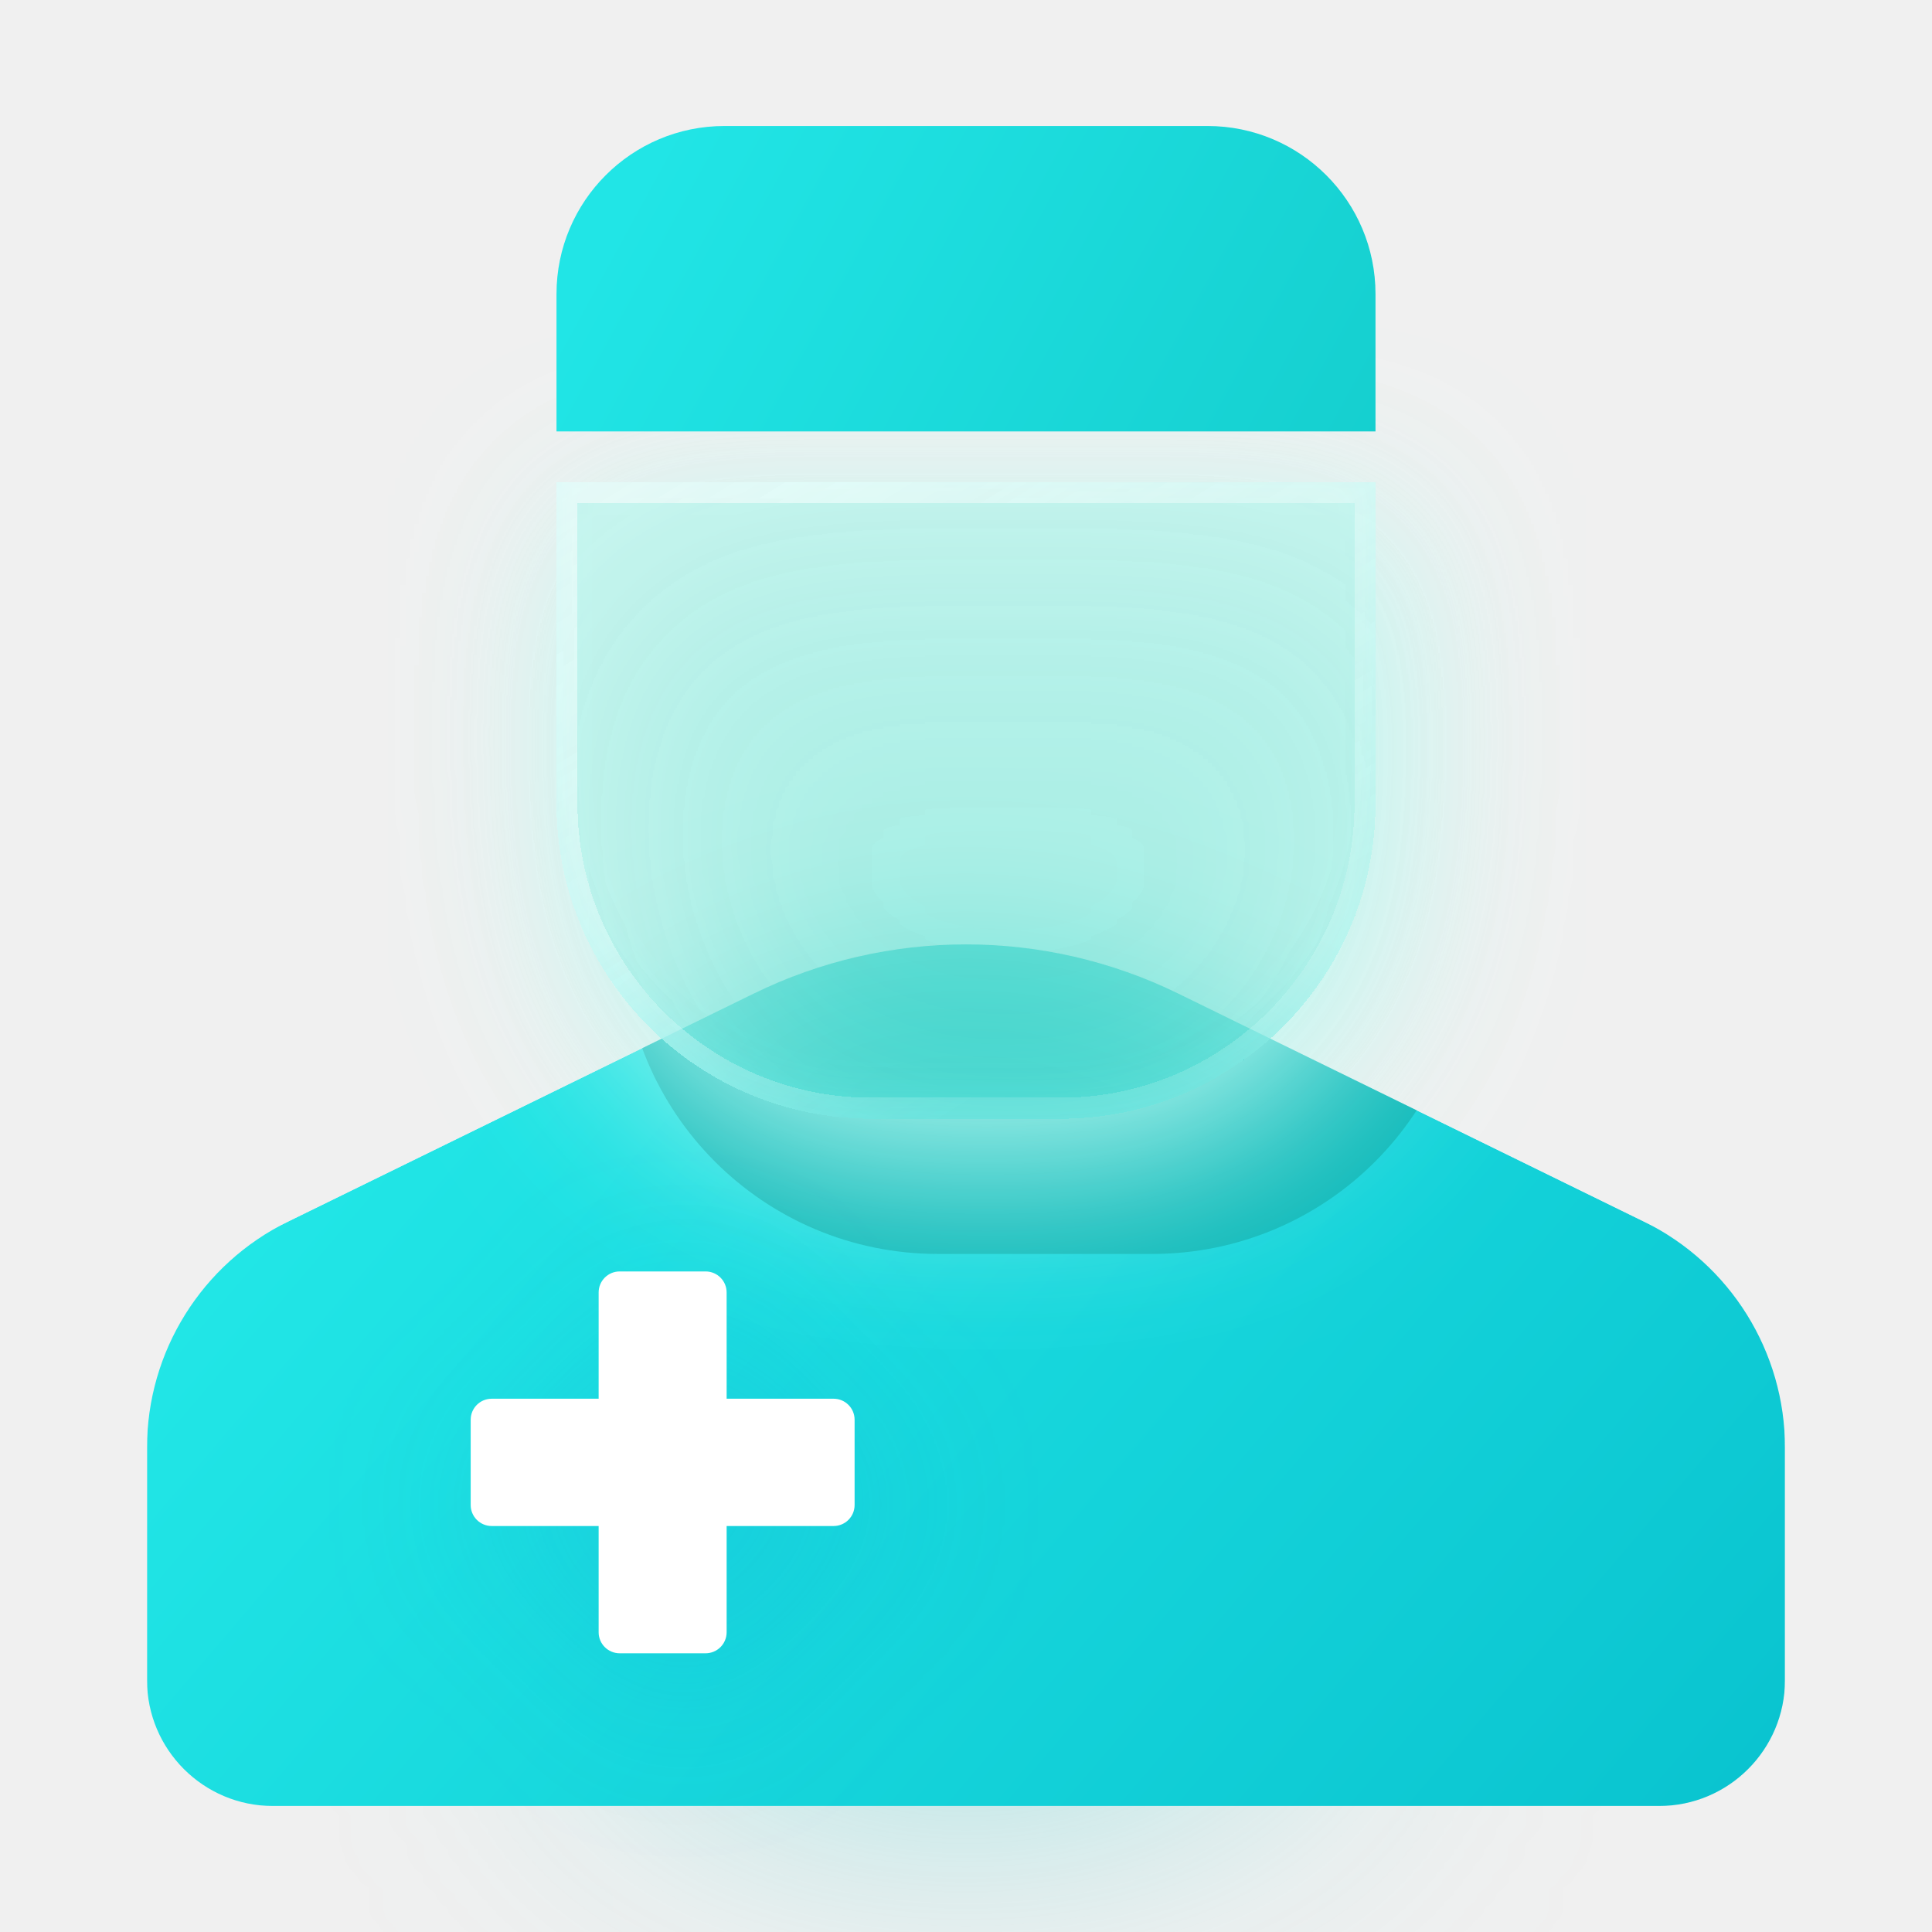
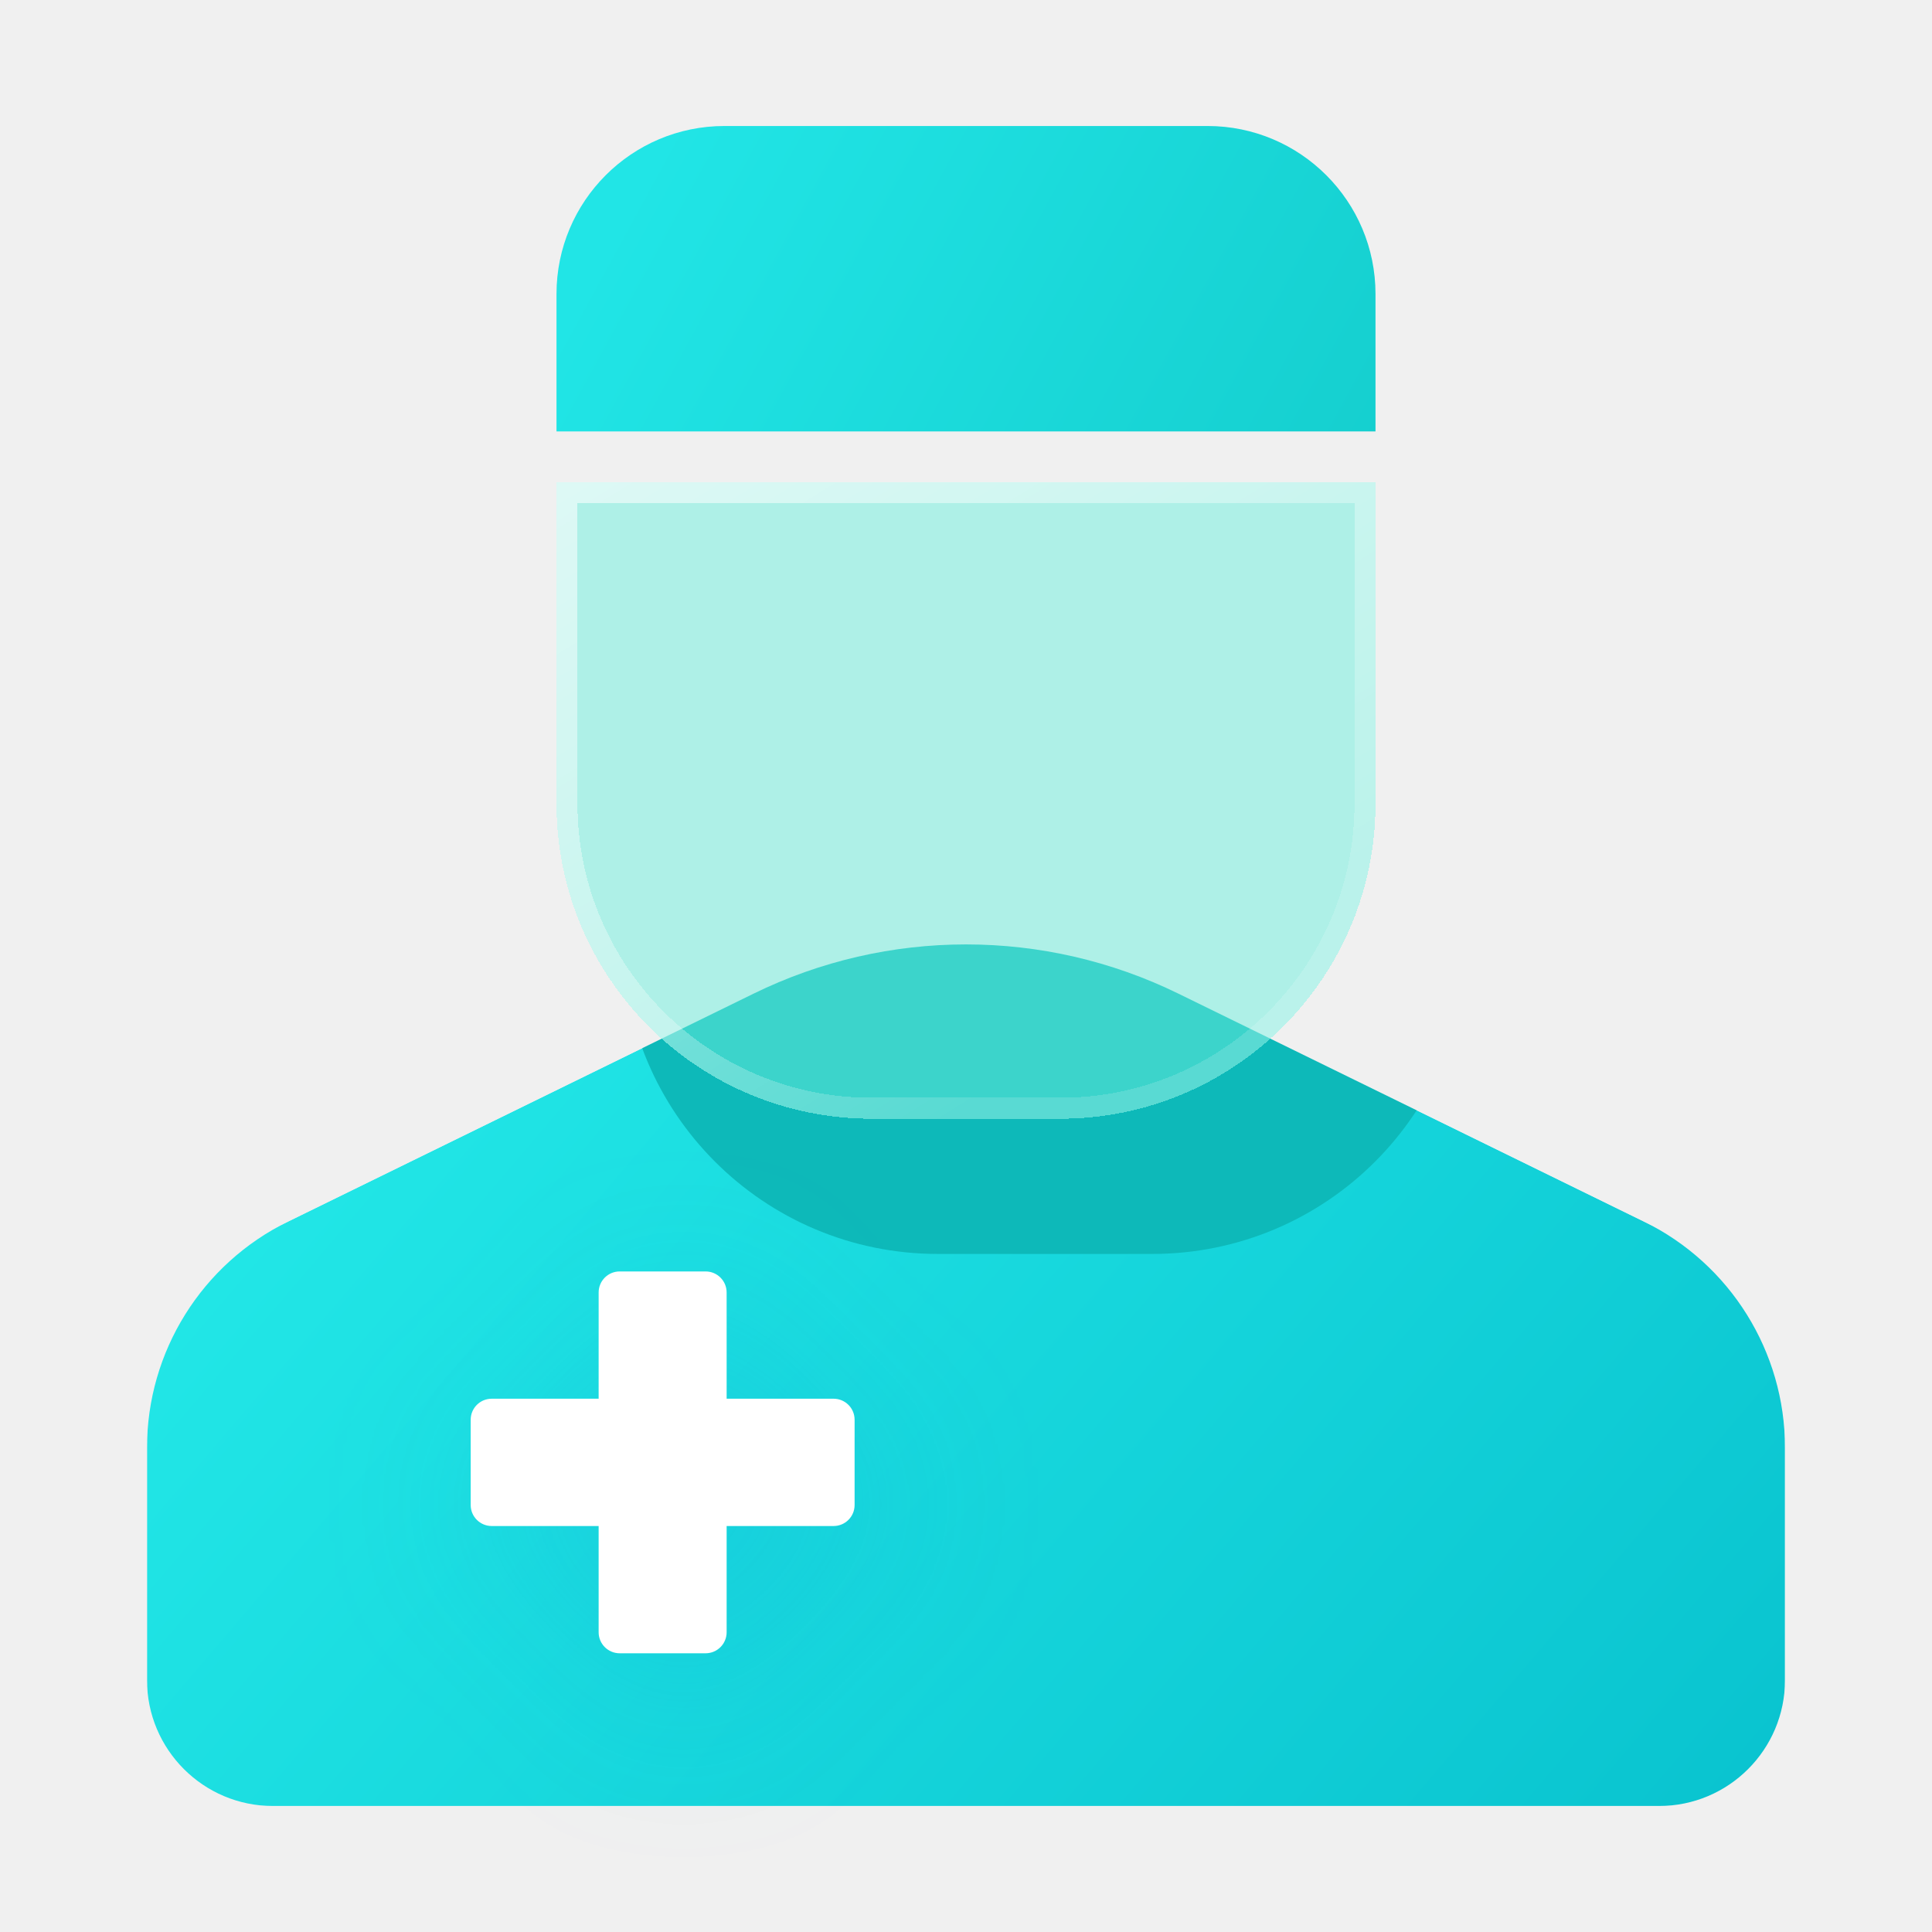
<svg xmlns="http://www.w3.org/2000/svg" width="92" height="92" viewBox="0 0 92 92" fill="none">
-   <g filter="url(#filter0_f_781_8517)">
+   <g>
    <ellipse cx="46" cy="78" rx="16" ry="6" fill="#15CFCF" fill-opacity="0.5" />
  </g>
-   <g filter="url(#filter1_b_781_8517)">
+   <g>
    <mask id="mask0_781_8517" style="mask-type:alpha" maskUnits="userSpaceOnUse" x="7" y="44" width="78" height="42">
      <path d="M7 61.459L35.886 47.316C42.267 44.191 49.733 44.191 56.114 47.316L85 61.459V86H7V61.459Z" fill="#25D9C3" />
    </mask>
    <g mask="url(#mask0_781_8517)">
      <path d="M7 68.945C7 64.363 9.608 60.182 13.723 58.167L33.687 48.392C41.455 44.589 50.545 44.589 58.313 48.392L78.277 58.167C82.391 60.182 85 64.363 85 68.945V80C85 83.314 82.314 86 79 86H13C9.686 86 7 83.314 7 80V68.945Z" fill="url(#paint0_linear_781_8517)" />
      <path d="M29.654 28.704H69.873V44.711C69.873 52.995 63.157 59.711 54.873 59.711H44.654C36.37 59.711 29.654 52.995 29.654 44.711V28.704Z" fill="#0DB9B9" />
    </g>
-     <g filter="url(#filter2_bdii_781_8517)">
+     <g>
      <path d="M26.5 22.97H65.5V38.273C65.5 46.557 58.784 53.273 50.5 53.273H41.5C33.216 53.273 26.5 46.557 26.5 38.273V22.97Z" fill="#6DF0DF" fill-opacity="0.5" shape-rendering="crispEdges" />
      <path d="M27 23.47H65V38.273C65 46.281 58.508 52.773 50.5 52.773H41.5C33.492 52.773 27 46.281 27 38.273V23.47Z" stroke="url(#paint1_linear_781_8517)" shape-rendering="crispEdges" />
    </g>
    <path fill-rule="evenodd" clip-rule="evenodd" d="M34.5 6C30.082 6 26.5 9.582 26.5 14V20.545H65.5V14C65.5 9.582 61.918 6 57.5 6H34.5Z" fill="url(#paint2_linear_781_8517)" />
    <g filter="url(#filter3_d_781_8517)">
      <path fill-rule="evenodd" clip-rule="evenodd" d="M28.507 77.727C28.507 78.279 28.955 78.727 29.507 78.727H33.601C34.153 78.727 34.601 78.279 34.601 77.727V72.667H39.695C40.247 72.667 40.695 72.219 40.695 71.667V67.606C40.695 67.054 40.247 66.606 39.695 66.606H34.601V61.545C34.601 60.993 34.153 60.545 33.601 60.545L29.507 60.545C28.955 60.545 28.507 60.993 28.507 61.545L28.507 66.606H23.414C22.861 66.606 22.414 67.054 22.414 67.606V71.667C22.414 72.219 22.861 72.667 23.414 72.667H28.507L28.507 77.727Z" fill="white" />
    </g>
  </g>
  <defs>
-     <filter id="filter0_f_781_8517" x="14" y="56" width="64" height="44" filterUnits="userSpaceOnUse" color-interpolation-filters="sRGB">
+     <filter x="14" y="56" width="64" height="44" filterUnits="userSpaceOnUse" color-interpolation-filters="sRGB">
      <feFlood flood-opacity="0" result="BackgroundImageFix" />
      <feBlend mode="normal" in="SourceGraphic" in2="BackgroundImageFix" result="shape" />
      <feGaussianBlur stdDeviation="8" result="effect1_foregroundBlur_781_8517" />
    </filter>
    <filter id="filter1_b_781_8517" x="3" y="2" width="86" height="88" filterUnits="userSpaceOnUse" color-interpolation-filters="sRGB">
      <feFlood flood-opacity="0" result="BackgroundImageFix" />
      <feGaussianBlur in="BackgroundImage" stdDeviation="2" />
      <feComposite in2="SourceAlpha" operator="in" result="effect1_backgroundBlur_781_8517" />
      <feBlend mode="normal" in="SourceGraphic" in2="effect1_backgroundBlur_781_8517" result="shape" />
    </filter>
    <filter id="filter2_bdii_781_8517" x="18.5" y="14.97" width="57" height="49.303" filterUnits="userSpaceOnUse" color-interpolation-filters="sRGB">
      <feFlood flood-opacity="0" result="BackgroundImageFix" />
      <feGaussianBlur in="BackgroundImage" stdDeviation="4" />
      <feComposite in2="SourceAlpha" operator="in" result="effect1_backgroundBlur_781_8517" />
      <feColorMatrix in="SourceAlpha" type="matrix" values="0 0 0 0 0 0 0 0 0 0 0 0 0 0 0 0 0 0 127 0" result="hardAlpha" />
      <feOffset dx="1" dy="2" />
      <feGaussianBlur stdDeviation="4.5" />
      <feComposite in2="hardAlpha" operator="out" />
      <feColorMatrix type="matrix" values="0 0 0 0 0.725 0 0 0 0 0.973 0 0 0 0 0.941 0 0 0 1 0" />
      <feBlend mode="multiply" in2="effect1_backgroundBlur_781_8517" result="effect2_dropShadow_781_8517" />
      <feBlend mode="normal" in="SourceGraphic" in2="effect2_dropShadow_781_8517" result="shape" />
      <feColorMatrix in="SourceAlpha" type="matrix" values="0 0 0 0 0 0 0 0 0 0 0 0 0 0 0 0 0 0 127 0" result="hardAlpha" />
      <feOffset dy="-1" />
      <feGaussianBlur stdDeviation="1" />
      <feComposite in2="hardAlpha" operator="arithmetic" k2="-1" k3="1" />
      <feColorMatrix type="matrix" values="0 0 0 0 0.342 0 0 0 0 1 0 0 0 0 1 0 0 0 0.15 0" />
      <feBlend mode="normal" in2="shape" result="effect3_innerShadow_781_8517" />
      <feColorMatrix in="SourceAlpha" type="matrix" values="0 0 0 0 0 0 0 0 0 0 0 0 0 0 0 0 0 0 127 0" result="hardAlpha" />
      <feOffset dx="2" dy="4" />
      <feGaussianBlur stdDeviation="6.5" />
      <feComposite in2="hardAlpha" operator="arithmetic" k2="-1" k3="1" />
      <feColorMatrix type="matrix" values="0 0 0 0 1 0 0 0 0 1 0 0 0 0 1 0 0 0 0.35 0" />
      <feBlend mode="normal" in2="effect3_innerShadow_781_8517" result="effect4_innerShadow_781_8517" />
    </filter>
    <filter id="filter3_d_781_8517" x="15.414" y="54.545" width="34.281" height="34.182" filterUnits="userSpaceOnUse" color-interpolation-filters="sRGB">
      <feFlood flood-opacity="0" result="BackgroundImageFix" />
      <feColorMatrix in="SourceAlpha" type="matrix" values="0 0 0 0 0 0 0 0 0 0 0 0 0 0 0 0 0 0 127 0" result="hardAlpha" />
      <feOffset dx="1" dy="2" />
      <feGaussianBlur stdDeviation="4" />
      <feComposite in2="hardAlpha" operator="out" />
      <feColorMatrix type="matrix" values="0 0 0 0 0.059 0 0 0 0 0.649 0 0 0 0 0.835 0 0 0 0.2 0" />
      <feBlend mode="multiply" in2="BackgroundImageFix" result="effect1_dropShadow_781_8517" />
      <feBlend mode="normal" in="SourceGraphic" in2="effect1_dropShadow_781_8517" result="shape" />
    </filter>
    <linearGradient id="paint0_linear_781_8517" x1="23.059" y1="42.571" x2="80.235" y2="91.35" gradientUnits="userSpaceOnUse">
      <stop stop-color="#22E7E7" />
      <stop offset="1" stop-color="#09C3CF" />
    </linearGradient>
    <linearGradient id="paint1_linear_781_8517" x1="25.891" y1="22.97" x2="44.633" y2="53.364" gradientUnits="userSpaceOnUse">
      <stop stop-color="white" stop-opacity="0.59" />
      <stop offset="1" stop-color="white" stop-opacity="0.15" />
    </linearGradient>
    <linearGradient id="paint2_linear_781_8517" x1="31.662" y1="6" x2="64.298" y2="23.815" gradientUnits="userSpaceOnUse">
      <stop stop-color="#21E5E6" />
      <stop offset="1" stop-color="#15CFCF" />
    </linearGradient>
  </defs>
</svg>
